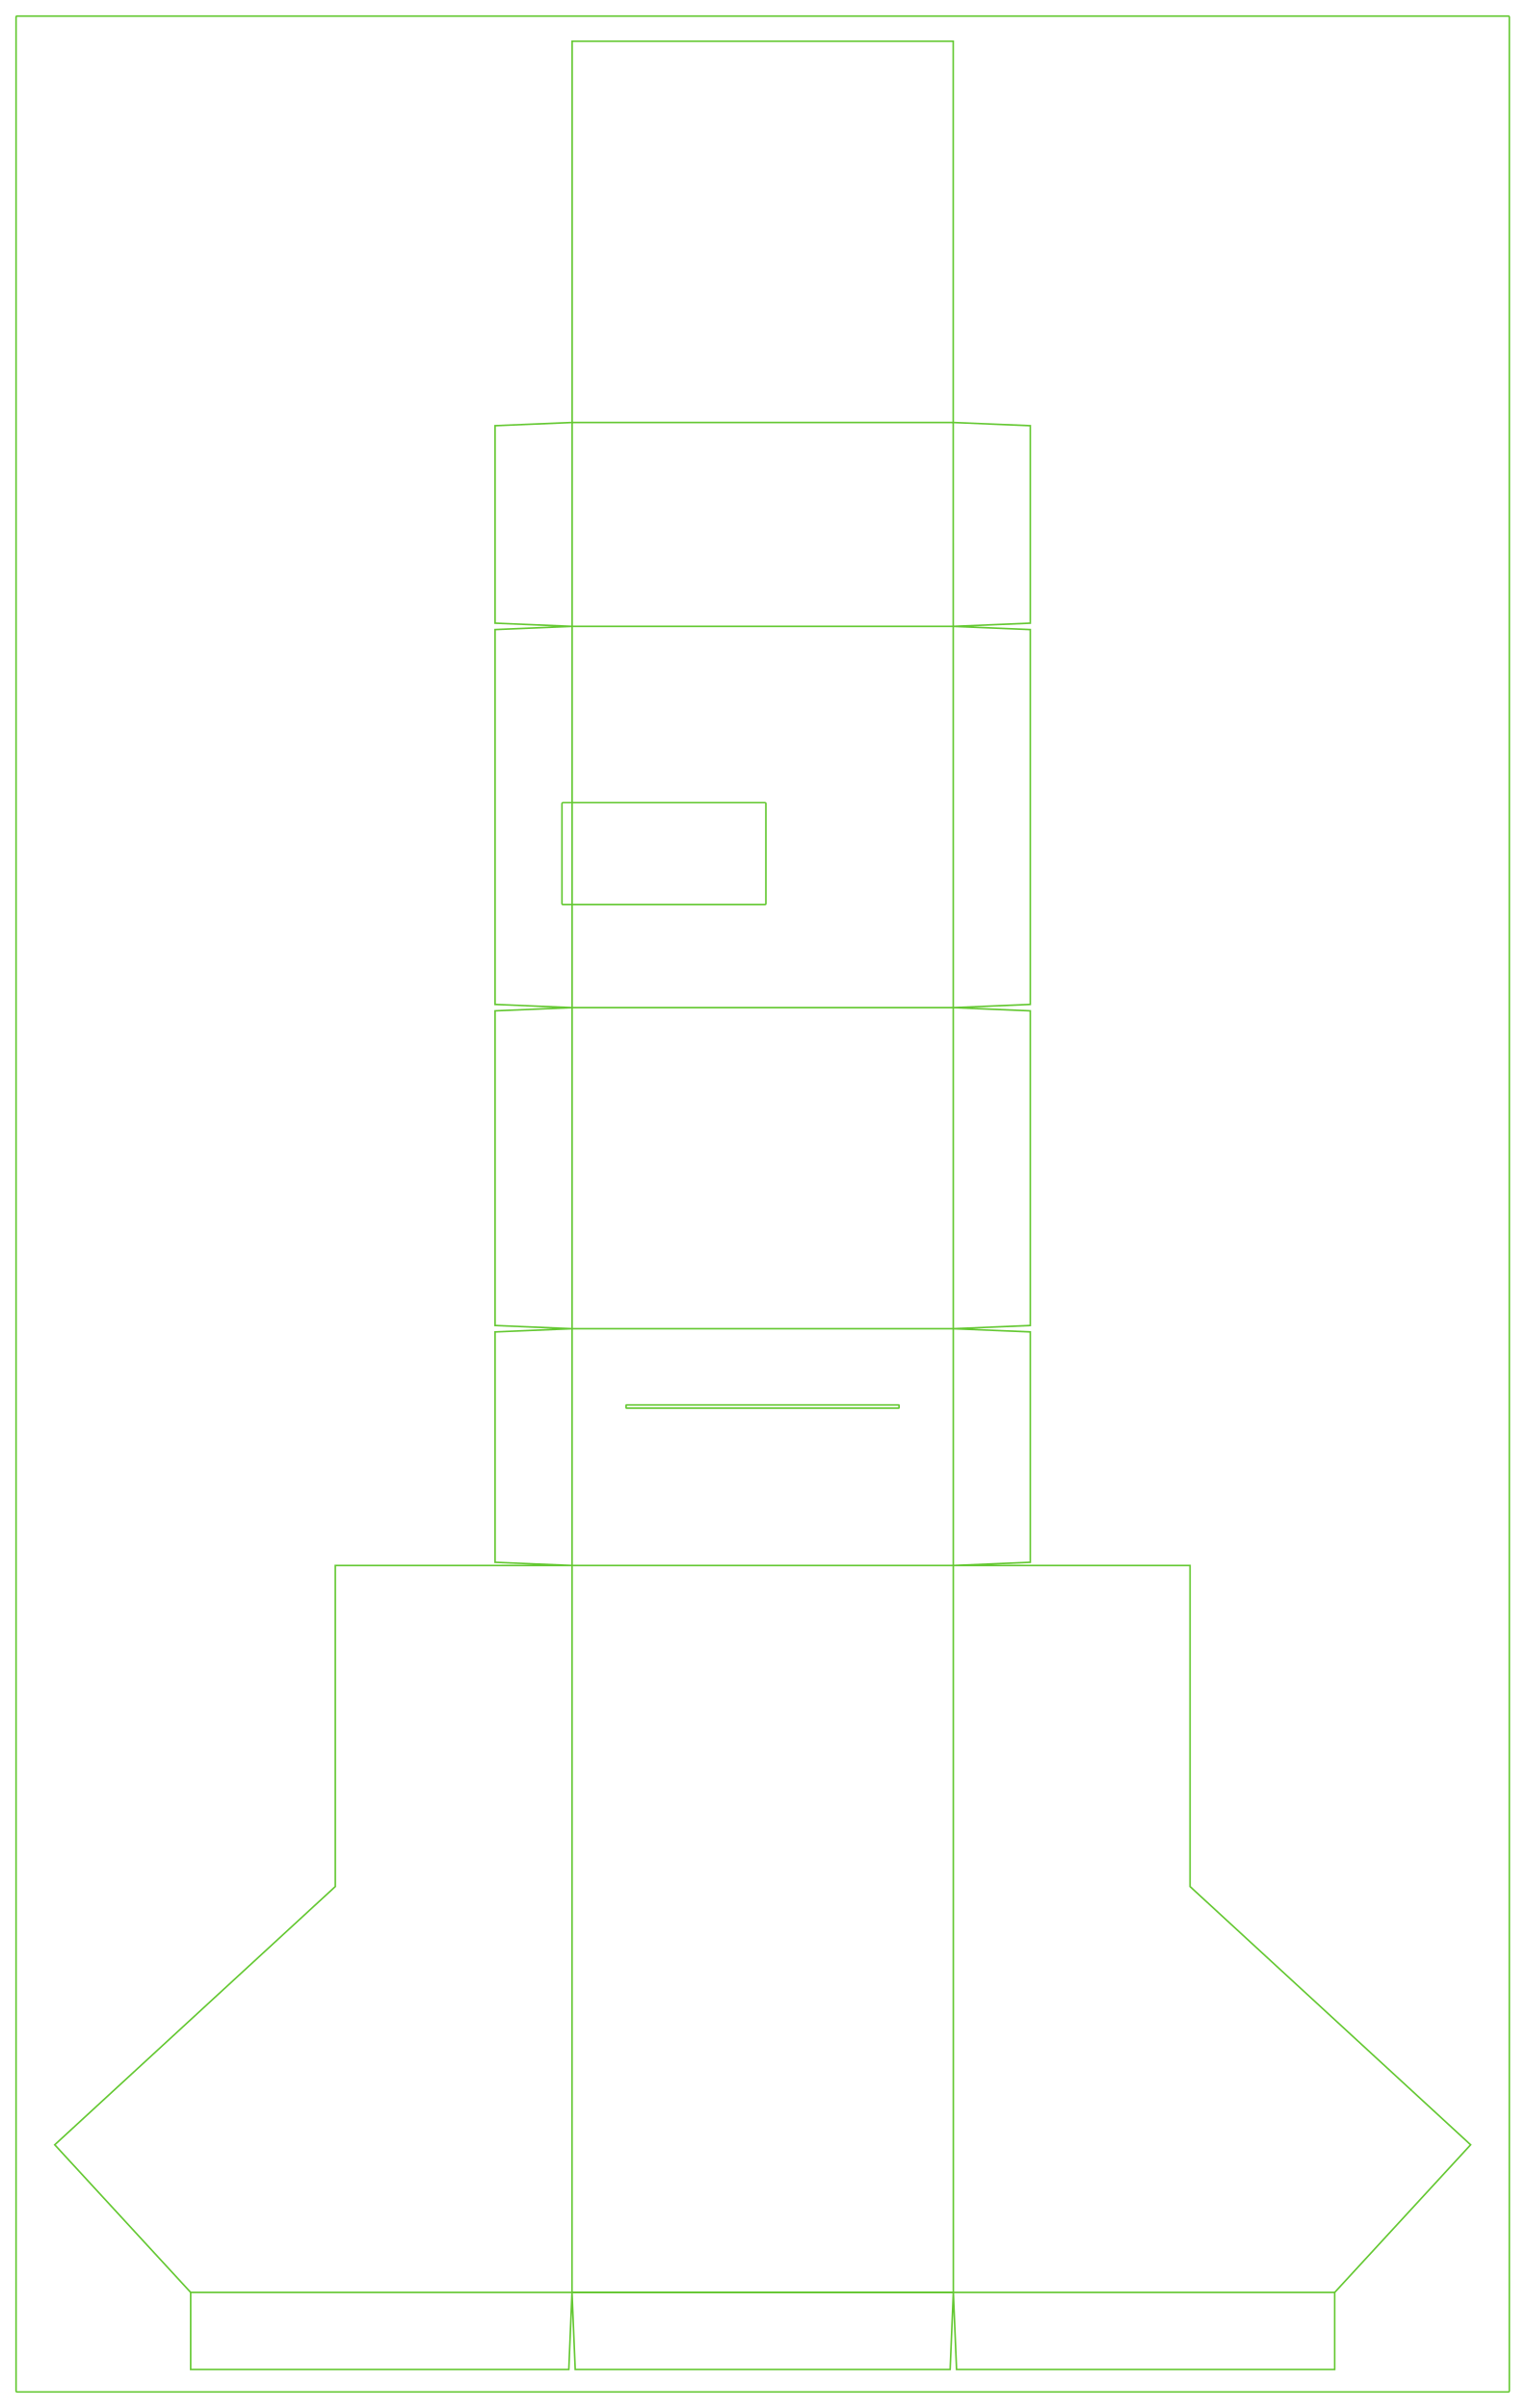
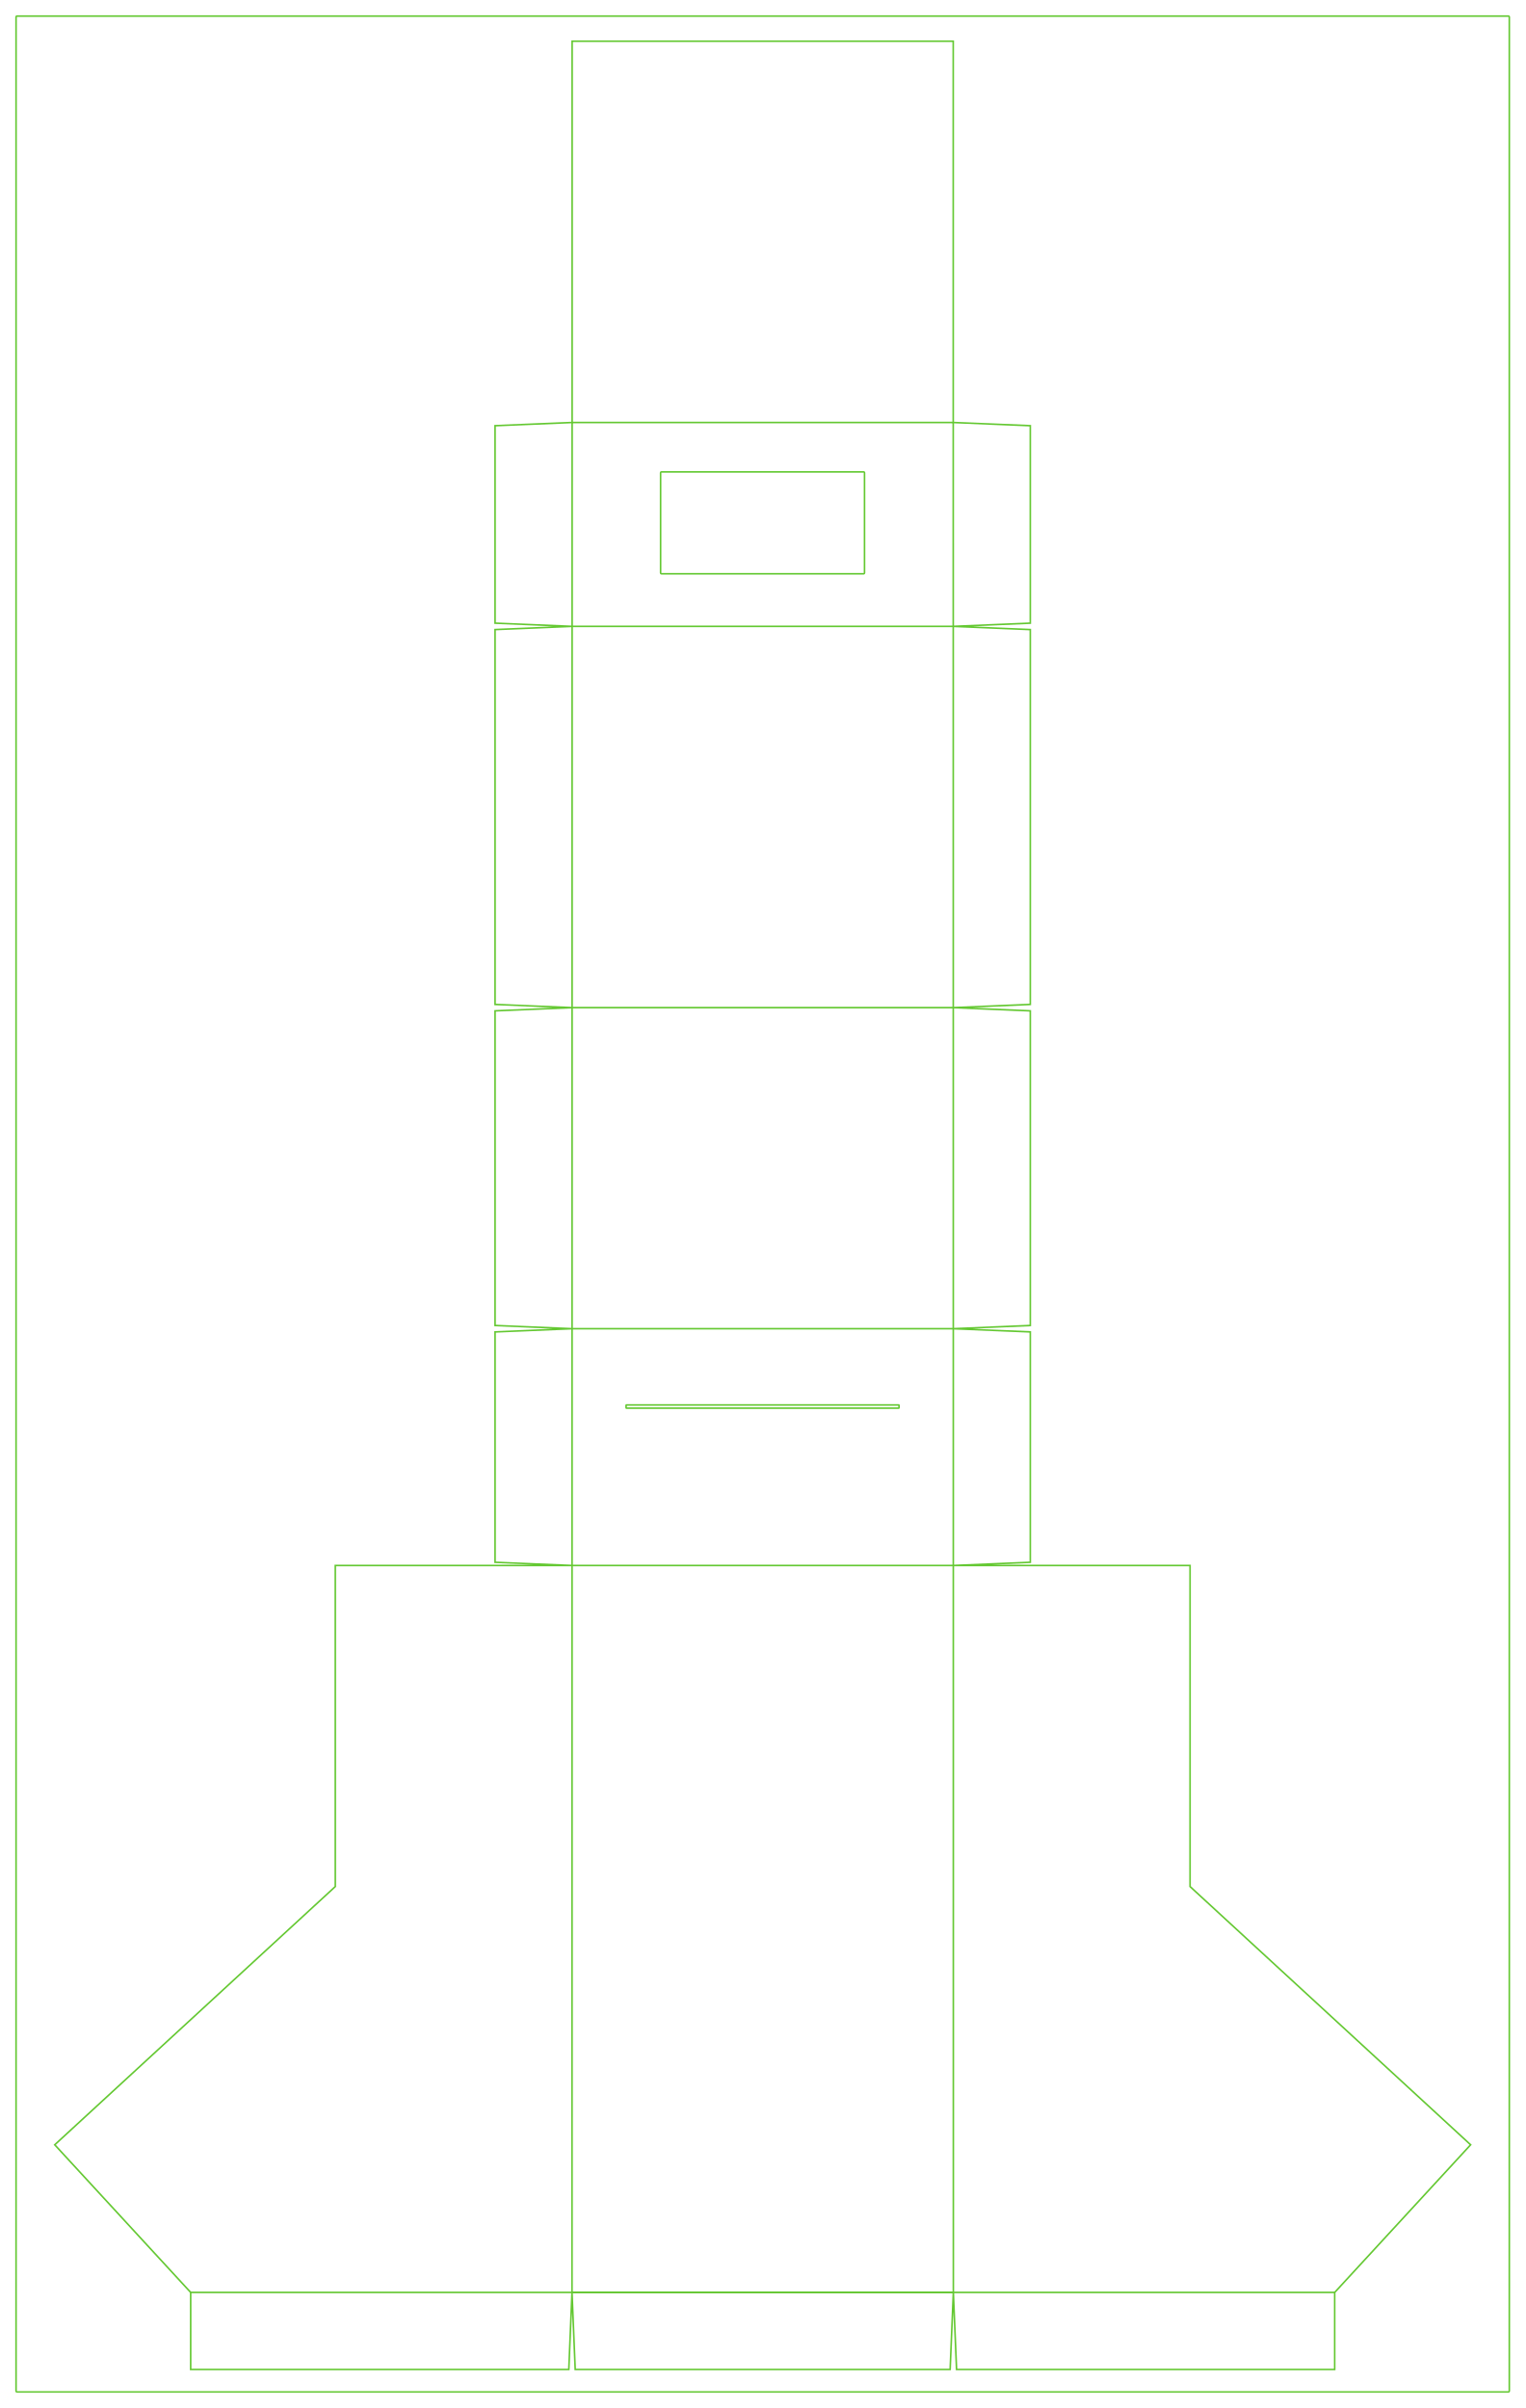
<svg xmlns="http://www.w3.org/2000/svg" height="1500" width="950">
  <rect height="1480" id="doc_window" rx="0.5" ry="0.5" style="fill: none; fill-rule: evenodd; stroke: rgb(100,200,50); stroke-linecap: butt; stroke-linejoin: miter; stroke-opacity: 1; stroke-width: 1px" width="930" x="10" y="10" />
  <path d="M   591.75, 1476   593.75, 1428   595.75, 1476   831.25, 1476    831.25, 1428   915.91, 1336.035   741.176, 1175.18   741.176, 975.18    593.676, 975.18   641.676, 973.18   641.676, 829.68   593.676, 827.68    641.676, 825.68   641.676, 629.68   593.676, 627.68   641.676, 625.68    641.676, 392.18   593.676, 390.18   641.676, 388.18   641.676, 265.18    593.676, 263.18   593.676, 25.68    356.324, 25.68   356.324, 263.18    308.324, 265.18   308.324, 388.18   356.324, 390.18   308.324, 392.18    308.324, 625.68   356.324, 627.68   308.324, 629.68   308.324, 825.68    356.324, 827.68   308.324, 829.68   308.324, 973.18   356.324, 975.18    208.824, 975.18   208.824, 1175.18   34.09, 1336.035   118.75, 1428    118.75, 1476   354.25, 1476   356.25, 1428   358.25, 1476  Z " style="fill: none; fill-rule: evenodd; stroke: rgb(100,200,50); stroke-linecap: butt; stroke-linejoin: miter; stroke-opacity: 1; stroke-width: 1px" />
-   <rect height="63.5" id="viewer" rx="0.5" ry="0.5" style="fill: none; fill-rule: evenodd; stroke: rgb(100,200,50); stroke-linecap: butt; stroke-linejoin: miter; stroke-opacity: 1; stroke-width: 1px" width="127" x="350" y="500" />
+   <rect height="63.5" id="viewer" rx="0.5" ry="0.5" style="fill: none; fill-rule: evenodd; stroke: rgb(100,200,50); stroke-linecap: butt; stroke-linejoin: miter; stroke-opacity: 1; stroke-width: 1px" width="127" x="411.426" y="293.93" />
  <rect height="2" id="slit" rx="0.2" ry="0.2" style="fill: none; fill-rule: evenodd; stroke: rgb(100,200,50); stroke-linecap: butt; stroke-linejoin: miter; stroke-opacity: 1; stroke-width: 1px" width="170" x="389.926" y="875.18" />
  <path d="M 831.25 1428 118.75 1428" style="fill: none; fill-rule: evenodd; stroke: rgb(100,200,50); stroke-linecap: butt; stroke-linejoin: miter; stroke-opacity: 1; stroke-width: 1px" />
  <path d="M 356.324 975.18 593.676 975.18" style="fill: none; fill-rule: evenodd; stroke: rgb(100,200,50); stroke-linecap: butt; stroke-linejoin: miter; stroke-opacity: 1; stroke-width: 1px" />
  <path d="M 593.676 827.68 356.324 827.68" style="fill: none; fill-rule: evenodd; stroke: rgb(100,200,50); stroke-linecap: butt; stroke-linejoin: miter; stroke-opacity: 1; stroke-width: 1px" />
  <path d="M 356.324 627.68 593.676 627.68" style="fill: none; fill-rule: evenodd; stroke: rgb(100,200,50); stroke-linecap: butt; stroke-linejoin: miter; stroke-opacity: 1; stroke-width: 1px" />
  <path d="M 593.676 390.18 356.324 390.18" style="fill: none; fill-rule: evenodd; stroke: rgb(100,200,50); stroke-linecap: butt; stroke-linejoin: miter; stroke-opacity: 1; stroke-width: 1px" />
  <path d="M 356.324 263.18 593.676 263.18" style="fill: none; fill-rule: evenodd; stroke: rgb(100,200,50); stroke-linecap: butt; stroke-linejoin: miter; stroke-opacity: 1; stroke-width: 1px" />
  <path d="M 593.676 263.18 593.75 1428" style="fill: none; fill-rule: evenodd; stroke: rgb(100,200,50); stroke-linecap: butt; stroke-linejoin: miter; stroke-opacity: 1; stroke-width: 1px" />
  <path d="M 593.75 1428 356.25 1428" style="fill: none; fill-rule: evenodd; stroke: rgb(100,200,50); stroke-linecap: butt; stroke-linejoin: miter; stroke-opacity: 1; stroke-width: 1px" />
  <path d="M 356.25 1428 356.324 263.18" style="fill: none; fill-rule: evenodd; stroke: rgb(100,200,50); stroke-linecap: butt; stroke-linejoin: miter; stroke-opacity: 1; stroke-width: 1px" />
</svg>
